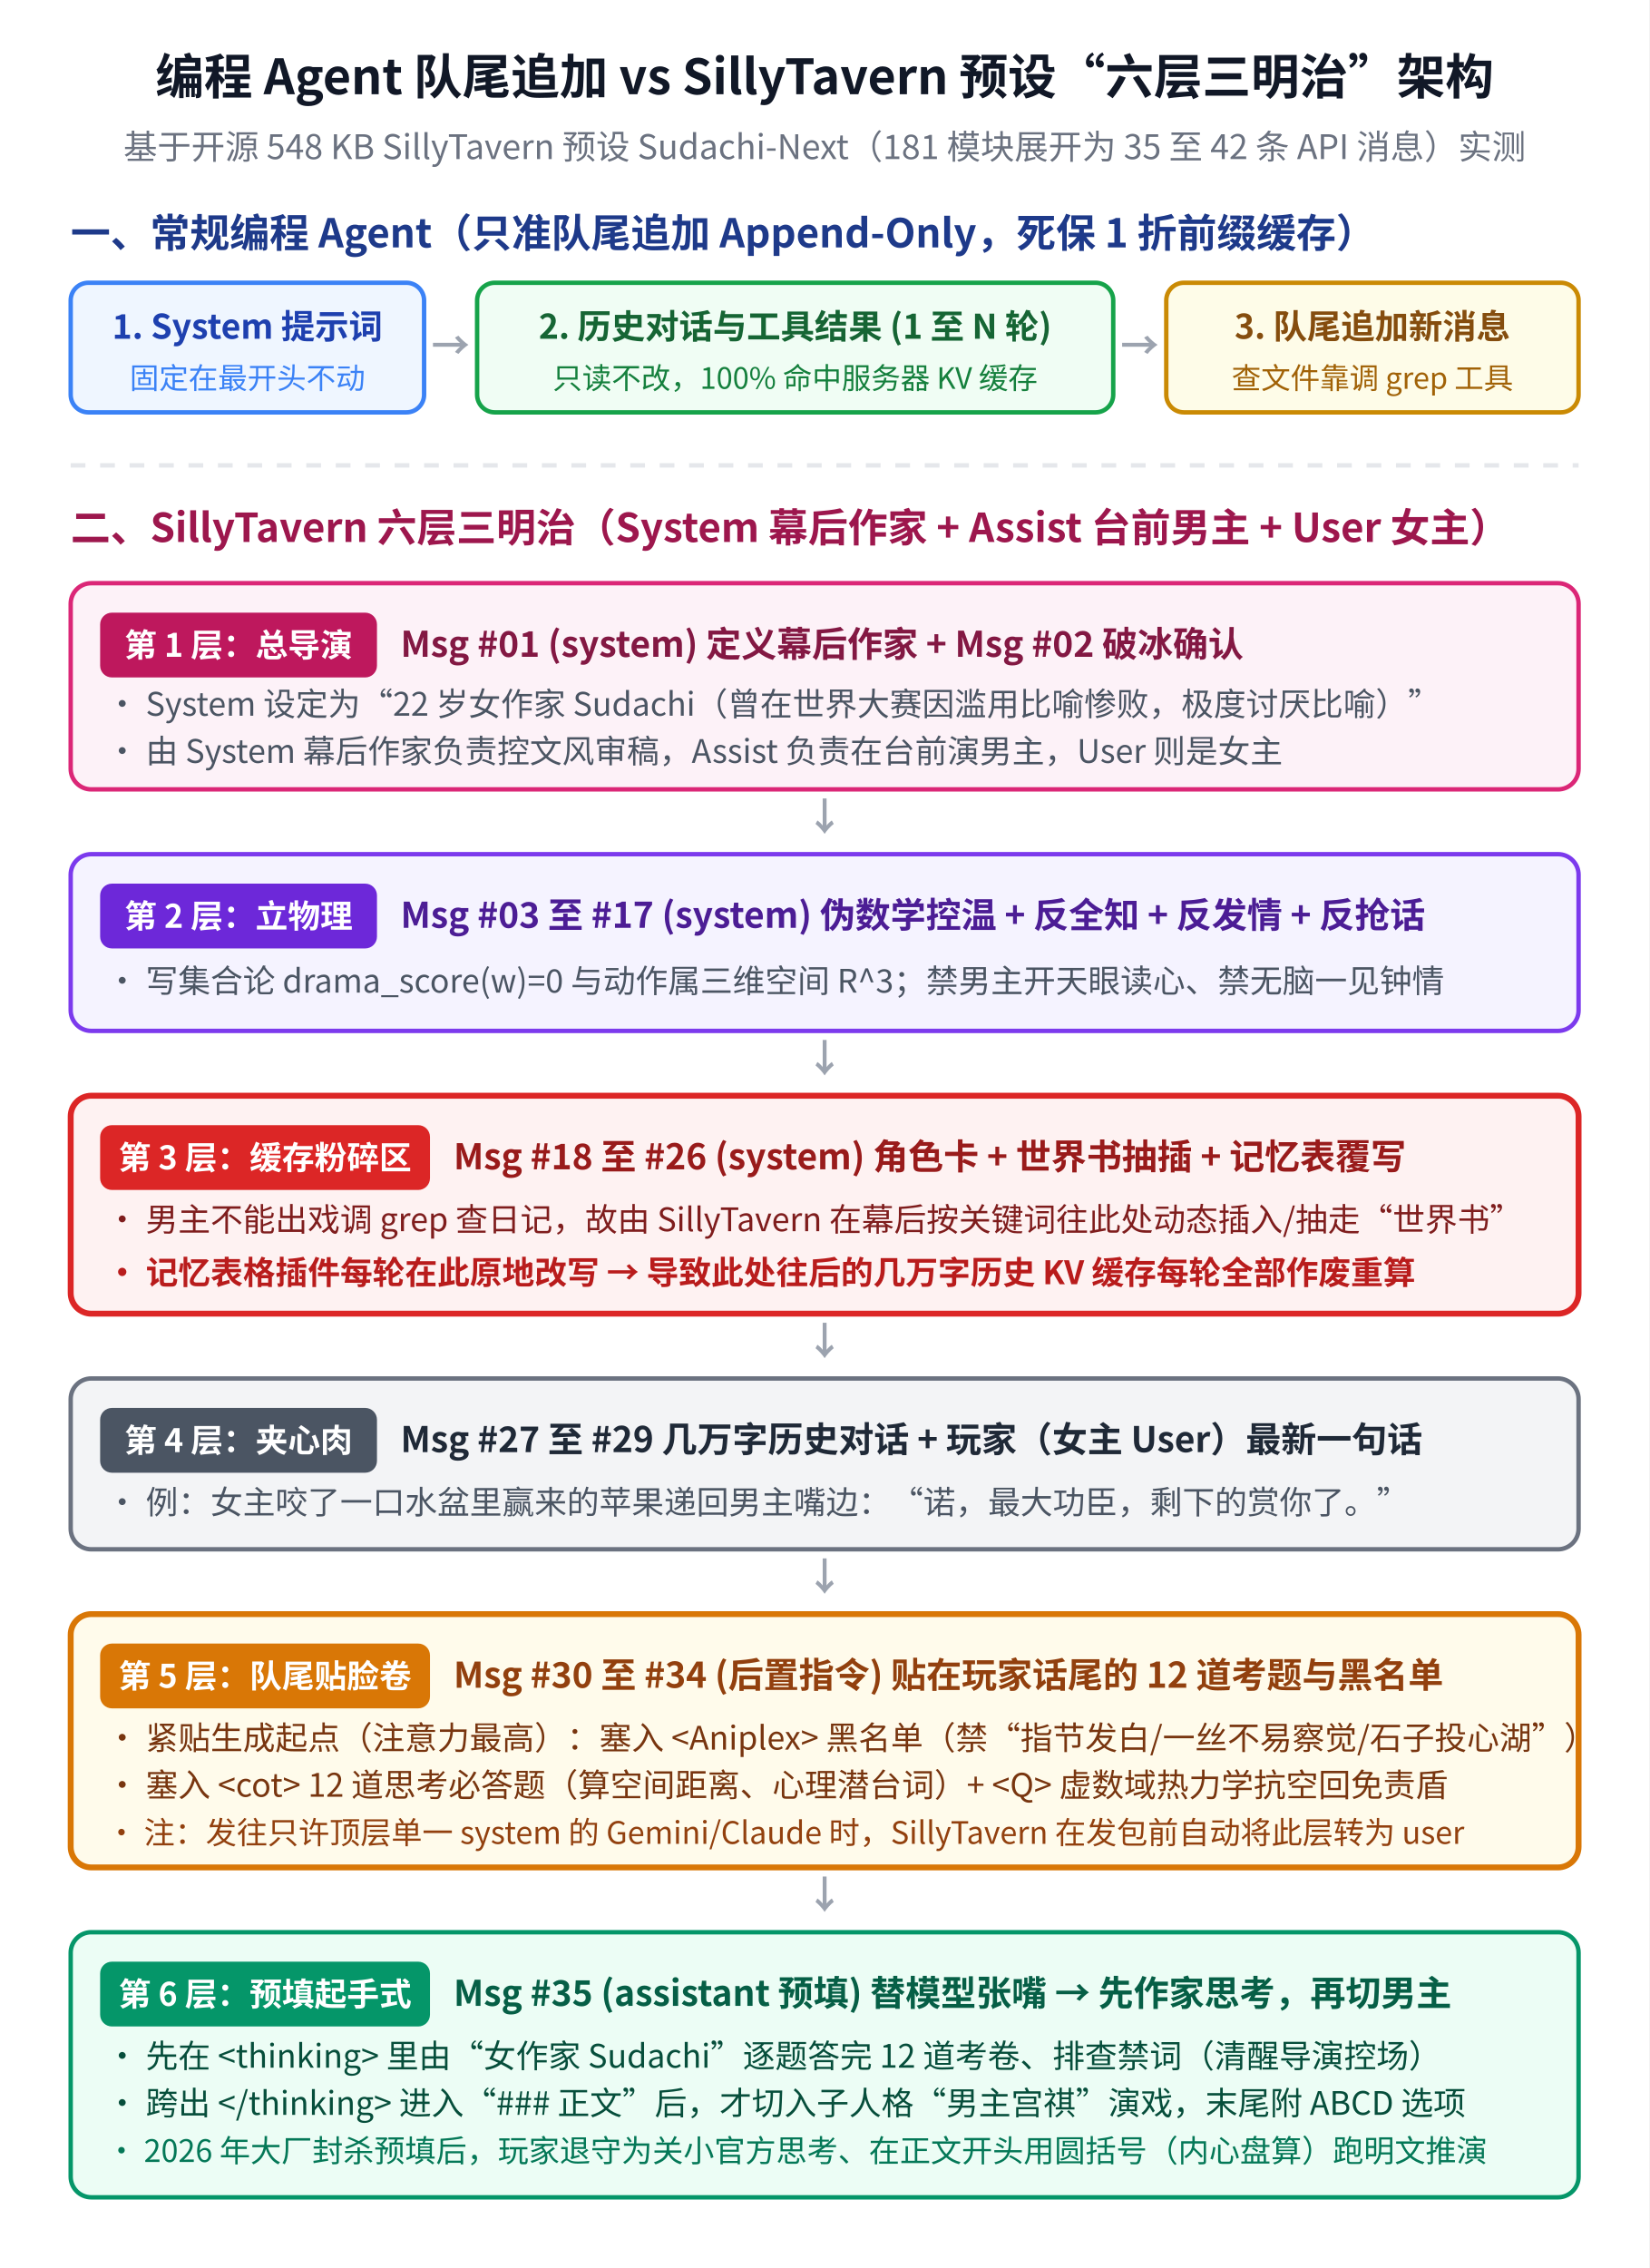
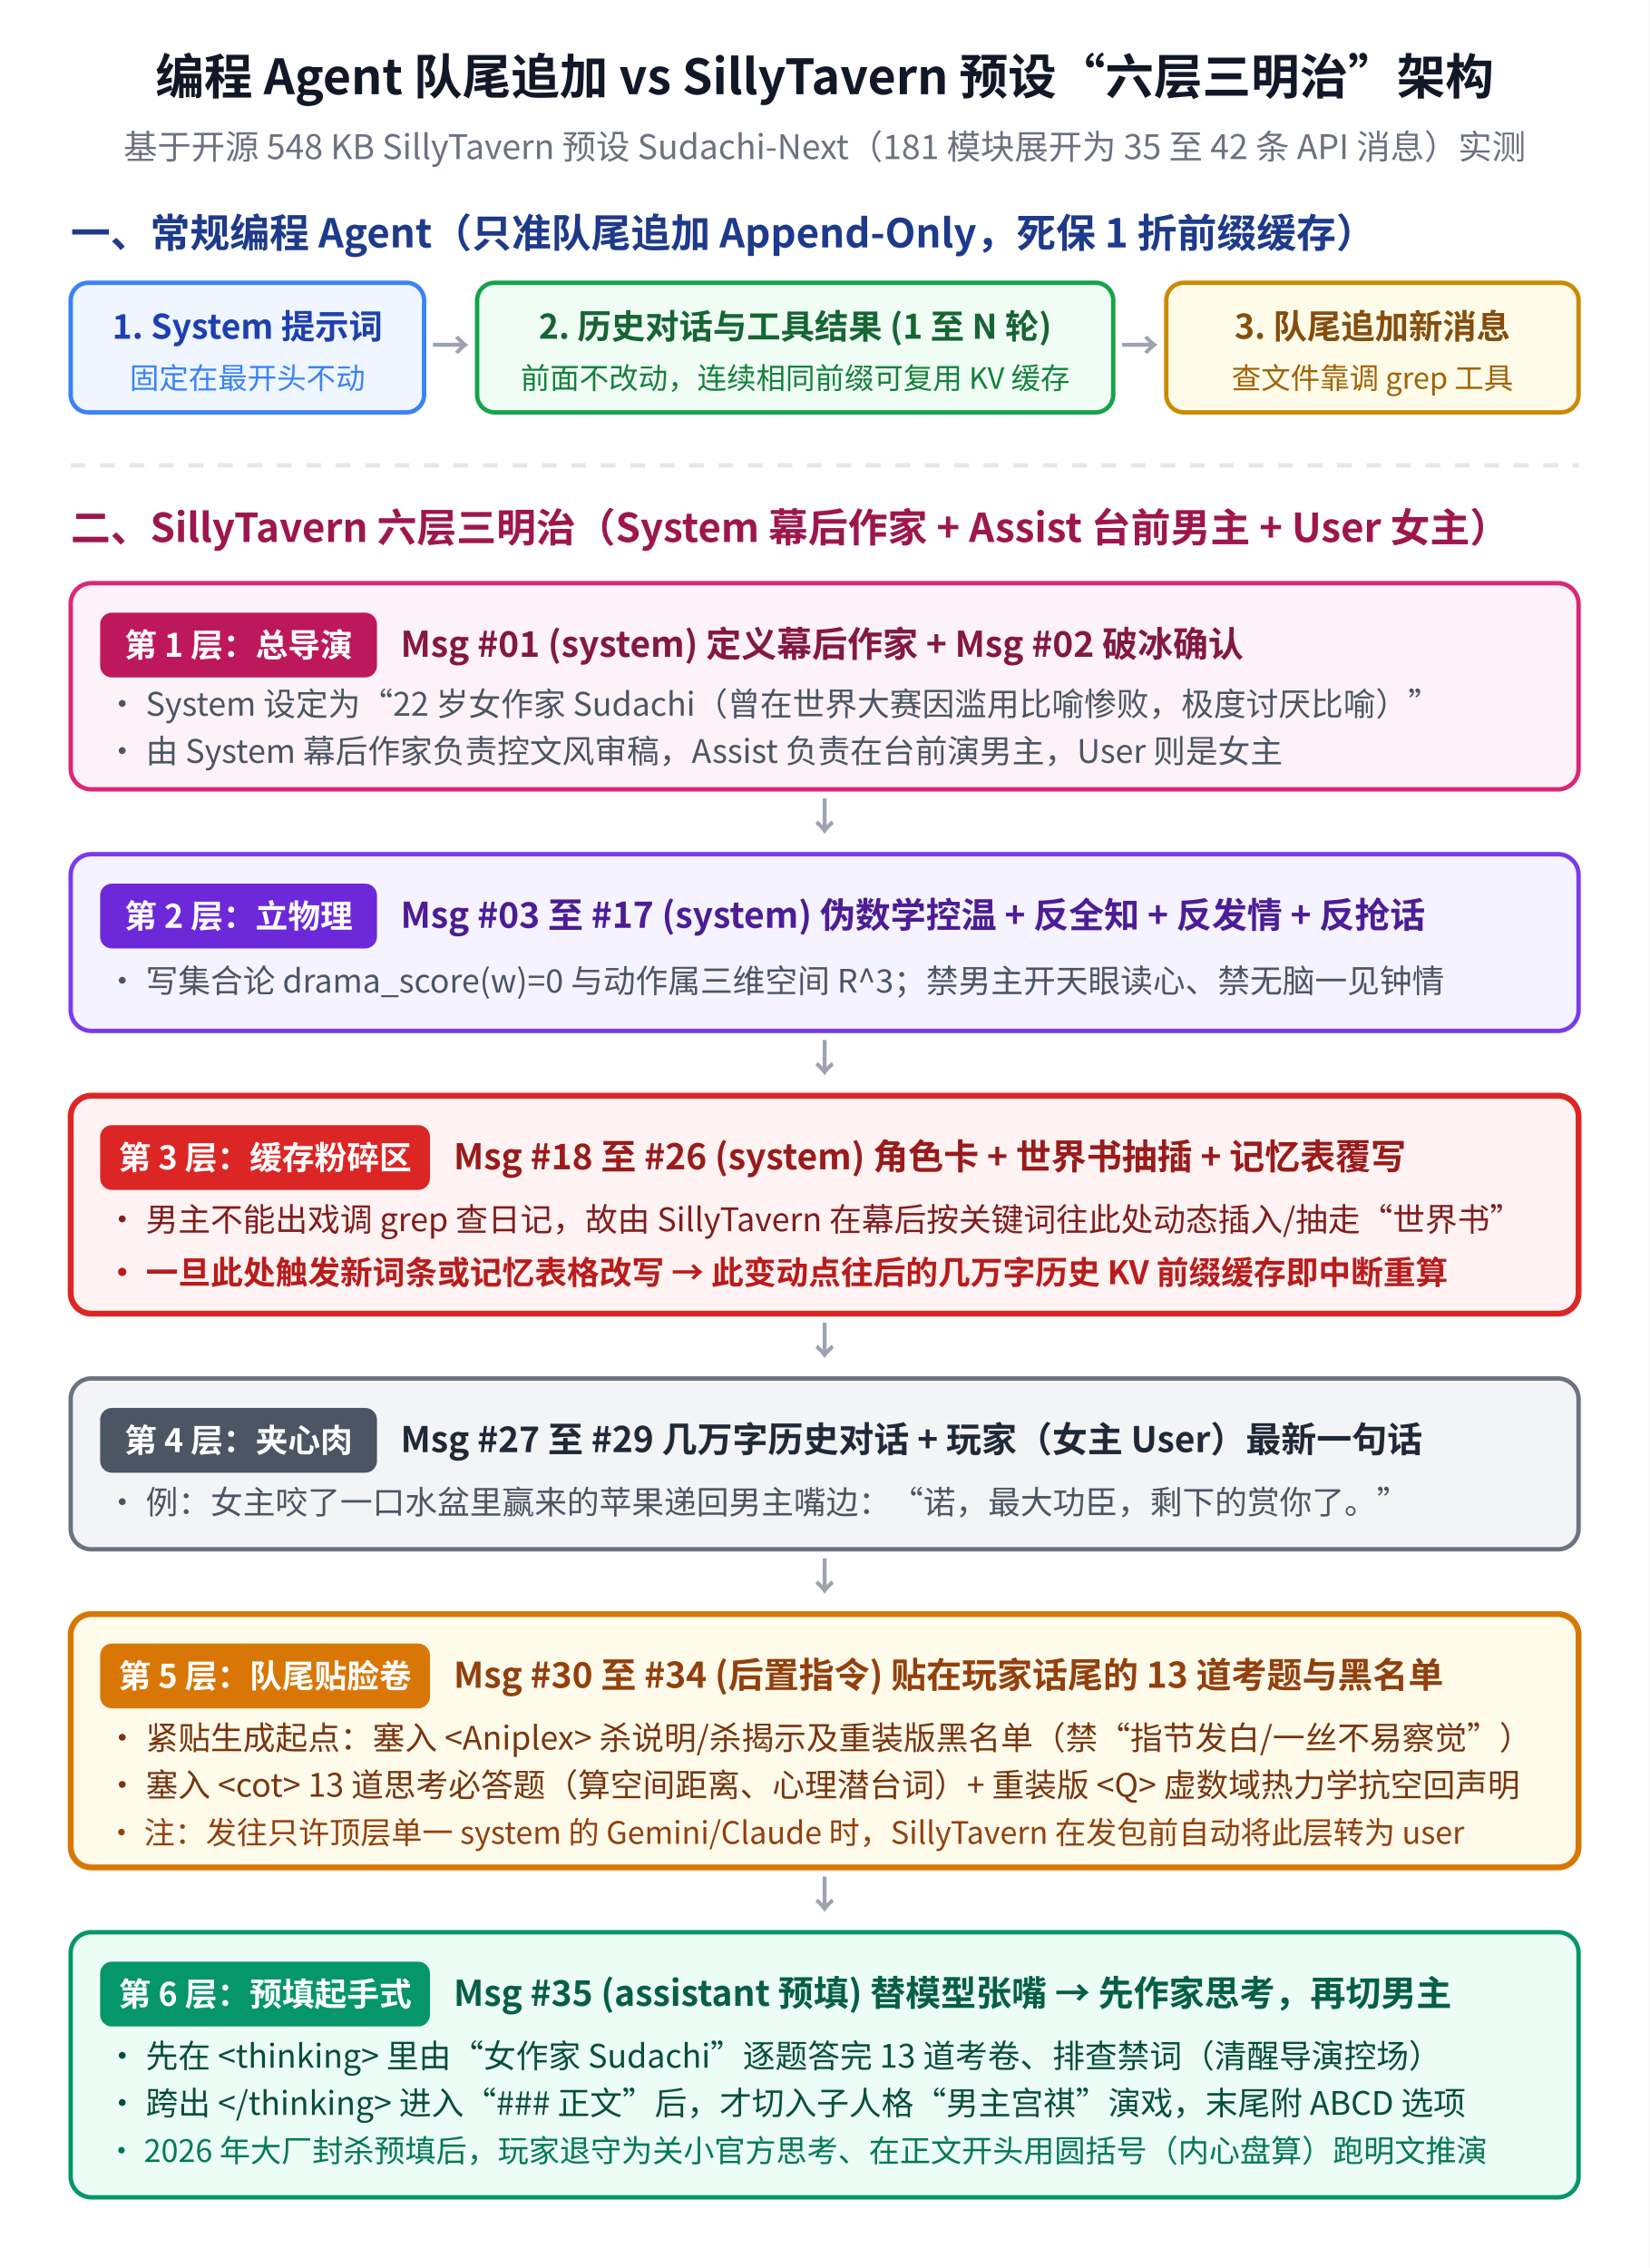
<svg xmlns="http://www.w3.org/2000/svg" viewBox="0 0 560 770" width="560" height="770" font-family="'WenQuanYi Micro Hei','Noto Sans CJK SC',sans-serif">
  <rect width="560" height="770" fill="#ffffff" />
  <text x="280" y="32" text-anchor="middle" font-size="16.5" font-weight="bold" fill="#111827">编程 Agent 队尾追加 vs SillyTavern 预设“六层三明治”架构</text>
  <text x="280" y="54" text-anchor="middle" font-size="11.5" fill="#6b7280">基于开源 548 KB SillyTavern 预设 Sudachi-Next（181 模块展开为 35 至 42 条 API 消息）实测</text>
  <text x="24" y="84" font-size="13.5" font-weight="bold" fill="#1e3a8a">一、常规编程 Agent（只准队尾追加 Append-Only，死保 1 折前缀缓存）</text>
  <rect x="24" y="96" width="120" height="44" rx="6" fill="#eff6ff" stroke="#3b82f6" stroke-width="1.5" />
  <text x="84" y="115" text-anchor="middle" font-size="11.5" font-weight="bold" fill="#1e40af">1. System 提示词</text>
  <text x="84" y="132" text-anchor="middle" font-size="10" fill="#3b82f6">固定在最开头不动</text>
  <text x="153" y="122" text-anchor="middle" font-size="13" font-weight="bold" fill="#9ca3af">→</text>
  <rect x="162" y="96" width="216" height="44" rx="6" fill="#f0fdf4" stroke="#16a34a" stroke-width="1.5" />
  <text x="270" y="115" text-anchor="middle" font-size="11.5" font-weight="bold" fill="#166534">2. 历史对话与工具结果 (1 至 N 轮)</text>
-   <text x="270" y="132" text-anchor="middle" font-size="10" fill="#15803d">只读不改，100% 命中服务器 KV 缓存</text>
+   <text x="270" y="132" text-anchor="middle" font-size="10" fill="#15803d">前面不改动，连续相同前缀可复用 KV 缓存</text>
  <text x="387" y="122" text-anchor="middle" font-size="13" font-weight="bold" fill="#9ca3af">→</text>
  <rect x="396" y="96" width="140" height="44" rx="6" fill="#fefce8" stroke="#ca8a04" stroke-width="1.5" />
  <text x="466" y="115" text-anchor="middle" font-size="11.5" font-weight="bold" fill="#854d0e">3. 队尾追加新消息</text>
  <text x="466" y="132" text-anchor="middle" font-size="10" fill="#a16207">查文件靠调 grep 工具</text>
  <line x1="24" y1="158" x2="536" y2="158" stroke="#e5e7eb" stroke-width="1.5" stroke-dasharray="5,5" />
  <text x="24" y="184" font-size="13.5" font-weight="bold" fill="#9d174d">二、SillyTavern 六层三明治（System 幕后作家 + Assist 台前男主 + User 女主）</text>
  <rect x="24" y="198" width="512" height="70" rx="7" fill="#fdf2f8" stroke="#db2777" stroke-width="1.5" />
  <rect x="34" y="208" width="94" height="22" rx="4" fill="#be185d" />
  <text x="81" y="223" text-anchor="middle" font-size="11" font-weight="bold" fill="#ffffff">第 1 层：总导演</text>
  <text x="136" y="223" font-size="12" font-weight="bold" fill="#831843">Msg #01 (system) 定义幕后作家 + Msg #02 破冰确认</text>
  <text x="36" y="243" font-size="11" fill="#4b5563">• System 设定为“22 岁女作家 Sudachi（曾在世界大赛因滥用比喻惨败，极度讨厌比喻）”</text>
  <text x="36" y="259" font-size="11" fill="#4b5563">• 由 System 幕后作家负责控文风审稿，Assist 负责在台前演男主，User 则是女主</text>
  <text x="280" y="282" text-anchor="middle" font-size="13" font-weight="bold" fill="#9ca3af">↓</text>
  <rect x="24" y="290" width="512" height="60" rx="7" fill="#f5f3ff" stroke="#7c3aed" stroke-width="1.5" />
  <rect x="34" y="300" width="94" height="22" rx="4" fill="#6d28d9" />
  <text x="81" y="315" text-anchor="middle" font-size="11" font-weight="bold" fill="#ffffff">第 2 层：立物理</text>
  <text x="136" y="315" font-size="12" font-weight="bold" fill="#4c1d95">Msg #03 至 #17 (system) 伪数学控温 + 反全知 + 反发情 + 反抢话</text>
  <text x="36" y="337" font-size="11" fill="#4b5563">• 写集合论 drama_score(w)=0 与动作属三维空间 R^3；禁男主开天眼读心、禁无脑一见钟情</text>
  <text x="280" y="364" text-anchor="middle" font-size="13" font-weight="bold" fill="#9ca3af">↓</text>
  <rect x="24" y="372" width="512" height="74" rx="7" fill="#fef2f2" stroke="#dc2626" stroke-width="2" />
  <rect x="34" y="382" width="112" height="22" rx="4" fill="#dc2626" />
  <text x="90" y="397" text-anchor="middle" font-size="11" font-weight="bold" fill="#ffffff">第 3 层：缓存粉碎区</text>
  <text x="154" y="397" font-size="12" font-weight="bold" fill="#991b1b">Msg #18 至 #26 (system) 角色卡 + 世界书抽插 + 记忆表覆写</text>
  <text x="36" y="418" font-size="11" fill="#7f1d1d">• 男主不能出戏调 grep 查日记，故由 SillyTavern 在幕后按关键词往此处动态插入/抽走“世界书”</text>
-   <text x="36" y="436" font-size="11" font-weight="bold" fill="#b91c1c">• 记忆表格插件每轮在此原地改写 → 导致此处往后的几万字历史 KV 缓存每轮全部作废重算</text>
+   <text x="36" y="436" font-size="11" font-weight="bold" fill="#b91c1c">• 一旦此处触发新词条或记忆表格改写 → 此变动点往后的几万字历史 KV 前缀缓存即中断重算</text>
  <text x="280" y="460" text-anchor="middle" font-size="13" font-weight="bold" fill="#9ca3af">↓</text>
  <rect x="24" y="468" width="512" height="58" rx="7" fill="#f3f4f6" stroke="#6b7280" stroke-width="1.5" />
  <rect x="34" y="478" width="94" height="22" rx="4" fill="#4b5563" />
  <text x="81" y="493" text-anchor="middle" font-size="11" font-weight="bold" fill="#ffffff">第 4 层：夹心肉</text>
  <text x="136" y="493" font-size="12" font-weight="bold" fill="#1f2937">Msg #27 至 #29 几万字历史对话 + 玩家（女主 User）最新一句话</text>
  <text x="36" y="514" font-size="11" fill="#4b5563">• 例：女主咬了一口水盆里赢来的苹果递回男主嘴边：“诺，最大功臣，剩下的赏你了。”</text>
  <text x="280" y="540" text-anchor="middle" font-size="13" font-weight="bold" fill="#9ca3af">↓</text>
  <rect x="24" y="548" width="512" height="86" rx="7" fill="#fffbeb" stroke="#d97706" stroke-width="2" />
  <rect x="34" y="558" width="112" height="22" rx="4" fill="#d97706" />
  <text x="90" y="573" text-anchor="middle" font-size="11" font-weight="bold" fill="#ffffff">第 5 层：队尾贴脸卷</text>
-   <text x="154" y="573" font-size="12" font-weight="bold" fill="#92400e">Msg #30 至 #34 (后置指令) 贴在玩家话尾的 12 道考题与黑名单</text>
-   <text x="36" y="594" font-size="11" fill="#78350f">• 紧贴生成起点（注意力最高）：塞入 &lt;Aniplex&gt; 黑名单（禁“指节发白/一丝不易察觉/石子投心湖”）</text>
-   <text x="36" y="610" font-size="11" fill="#78350f">• 塞入 &lt;cot&gt; 12 道思考必答题（算空间距离、心理潜台词）+ &lt;Q&gt; 虚数域热力学抗空回免责盾</text>
+   <text x="154" y="573" font-size="12" font-weight="bold" fill="#92400e">Msg #30 至 #34 (后置指令) 贴在玩家话尾的 13 道考题与黑名单</text>
+   <text x="36" y="594" font-size="11" fill="#78350f">• 紧贴生成起点：塞入 &lt;Aniplex&gt; 杀说明/杀揭示及重装版黑名单（禁“指节发白/一丝不易察觉”）</text>
+   <text x="36" y="610" font-size="11" fill="#78350f">• 塞入 &lt;cot&gt; 13 道思考必答题（算空间距离、心理潜台词）+ 重装版 &lt;Q&gt; 虚数域热力学抗空回声明</text>
  <text x="36" y="626" font-size="10.5" fill="#92400e">• 注：发往只许顶层单一 system 的 Gemini/Claude 时，SillyTavern 在发包前自动将此层转为 user</text>
  <text x="280" y="648" text-anchor="middle" font-size="13" font-weight="bold" fill="#9ca3af">↓</text>
  <rect x="24" y="656" width="512" height="90" rx="7" fill="#ecfdf5" stroke="#059669" stroke-width="1.5" />
  <rect x="34" y="666" width="112" height="22" rx="4" fill="#059669" />
  <text x="90" y="681" text-anchor="middle" font-size="11" font-weight="bold" fill="#ffffff">第 6 层：预填起手式</text>
  <text x="154" y="681" font-size="12" font-weight="bold" fill="#065f46">Msg #35 (assistant 预填) 替模型张嘴 → 先作家思考，再切男主</text>
-   <text x="36" y="702" font-size="11" fill="#064e3b">• 先在 &lt;thinking&gt; 里由“女作家 Sudachi”逐题答完 12 道考卷、排查禁词（清醒导演控场）</text>
+   <text x="36" y="702" font-size="11" fill="#064e3b">• 先在 &lt;thinking&gt; 里由“女作家 Sudachi”逐题答完 13 道考卷、排查禁词（清醒导演控场）</text>
  <text x="36" y="718" font-size="11" fill="#064e3b">• 跨出 &lt;/thinking&gt; 进入“### 正文”后，才切入子人格“男主宫祺”演戏，末尾附 ABCD 选项</text>
  <text x="36" y="734" font-size="10.5" fill="#047857">• 2026 年大厂封杀预填后，玩家退守为关小官方思考、在正文开头用圆括号（内心盘算）跑明文推演</text>
</svg>
